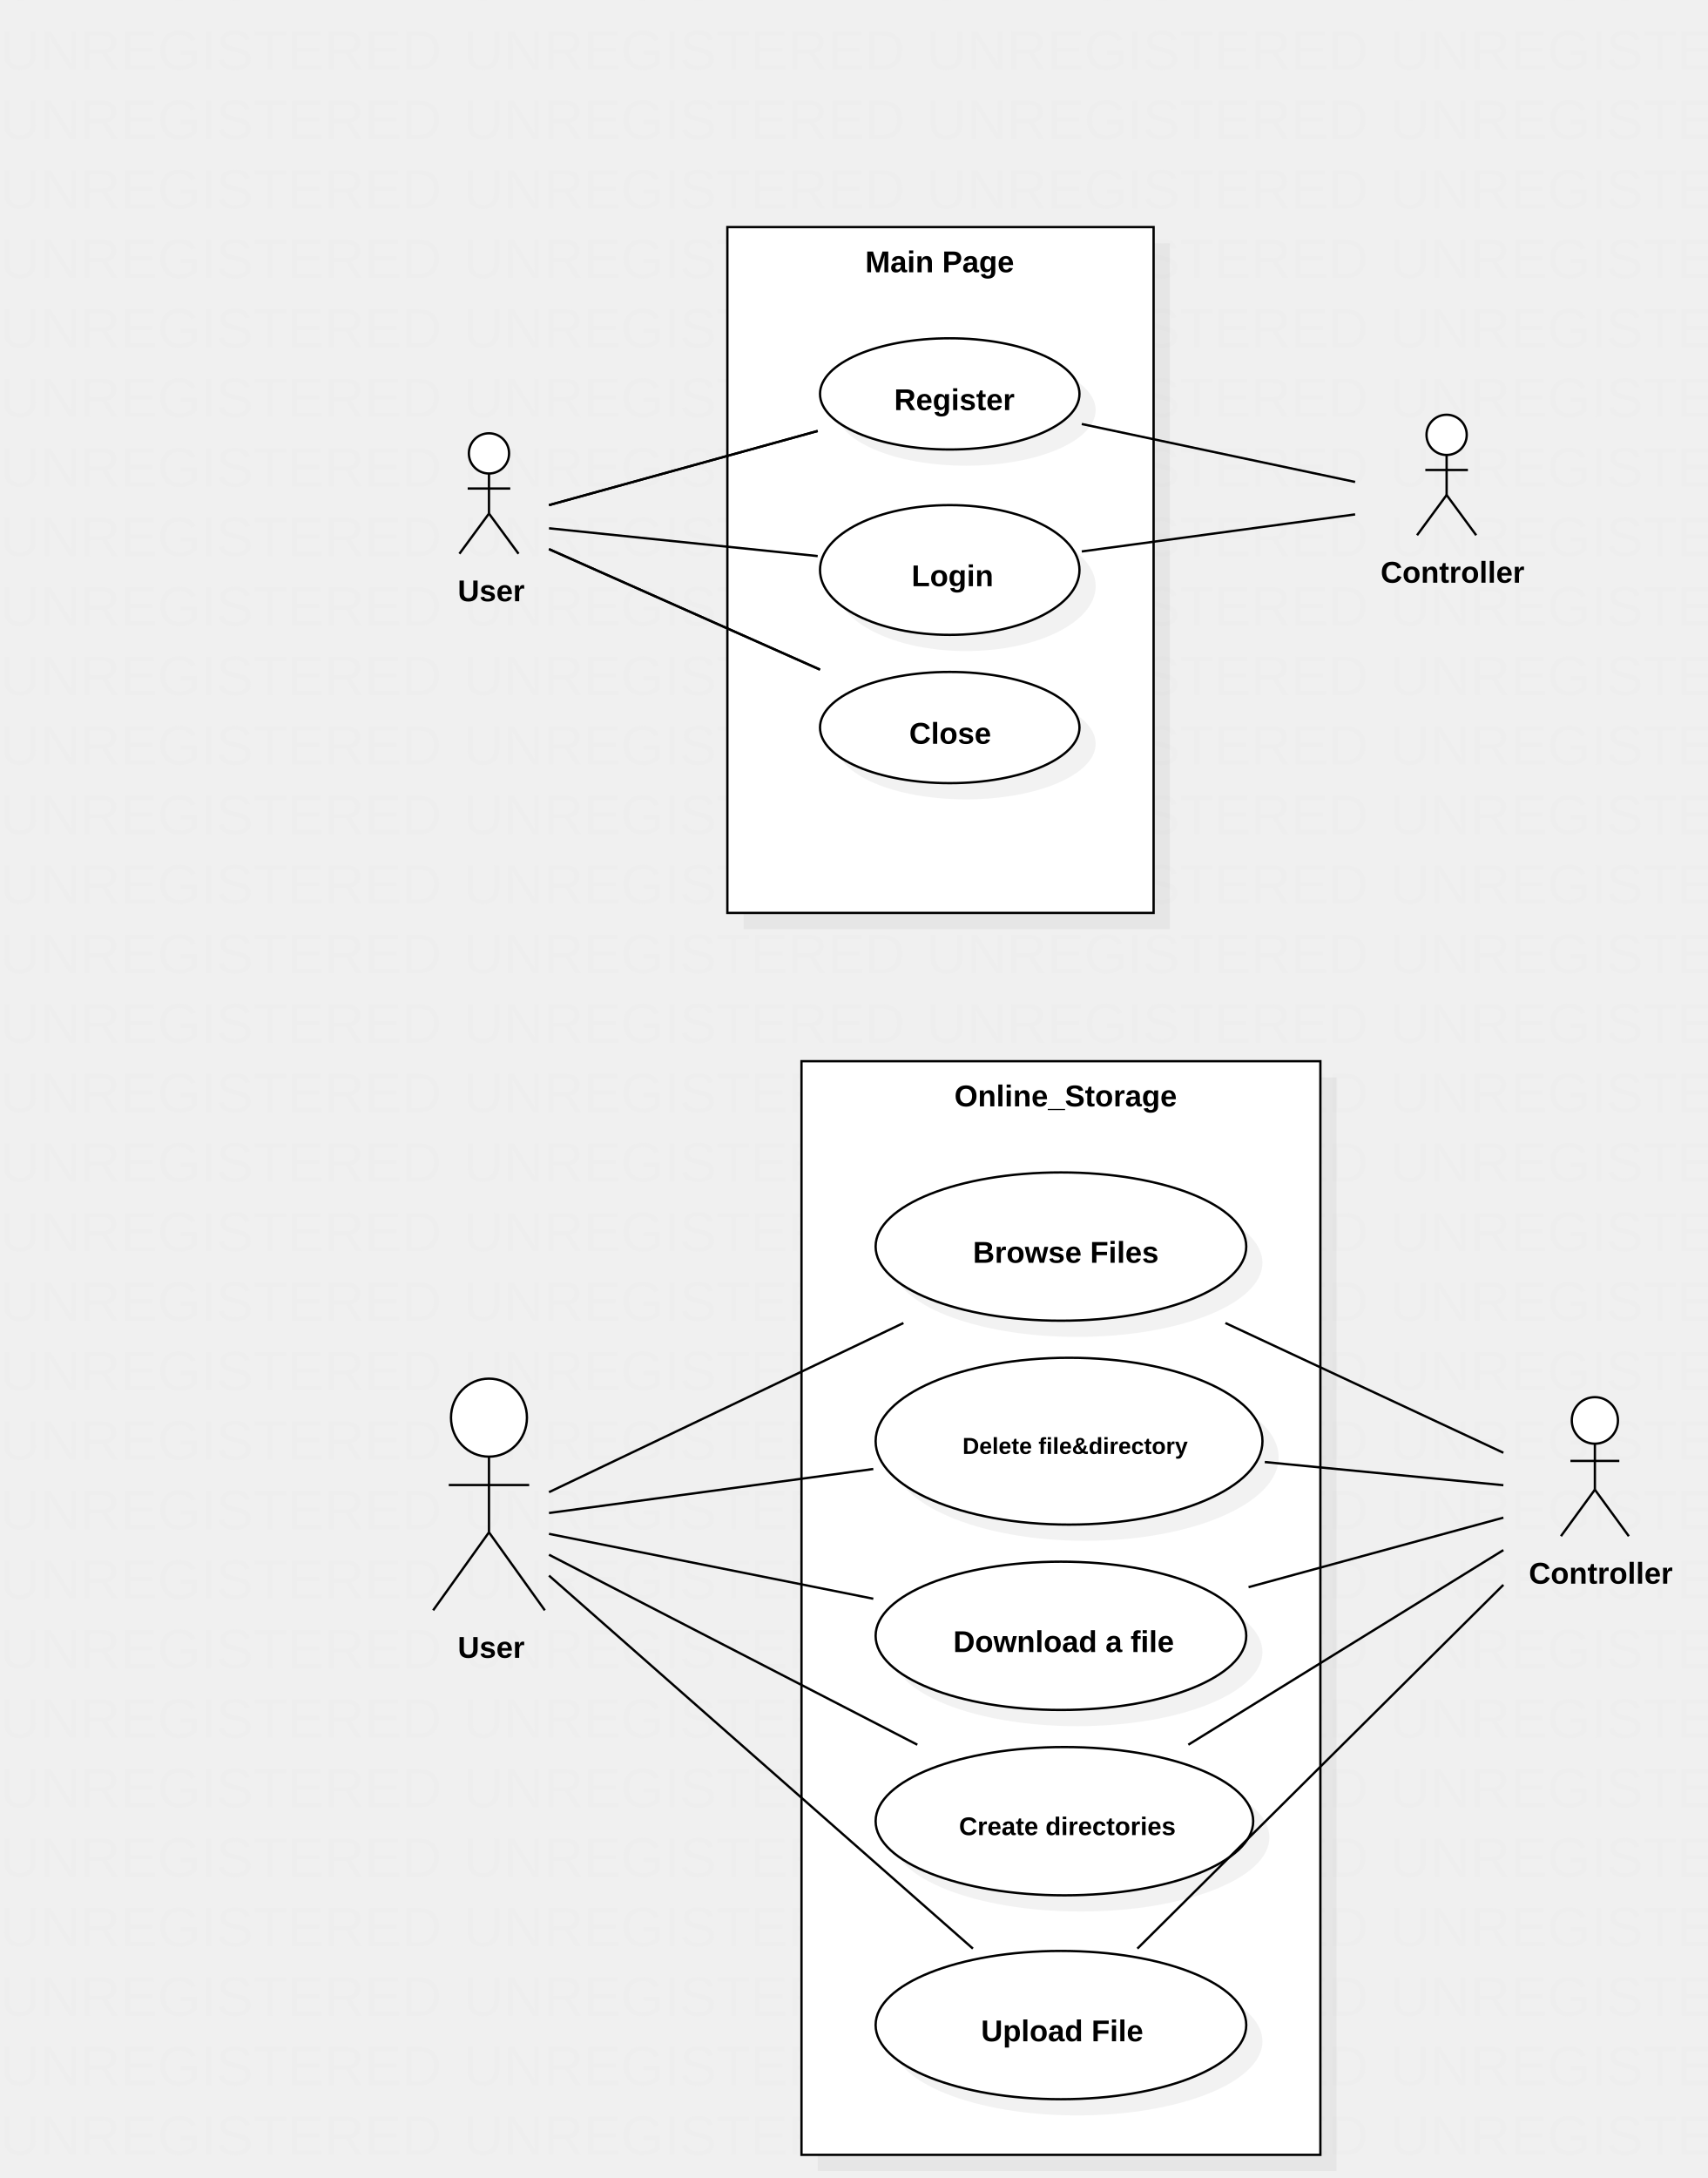
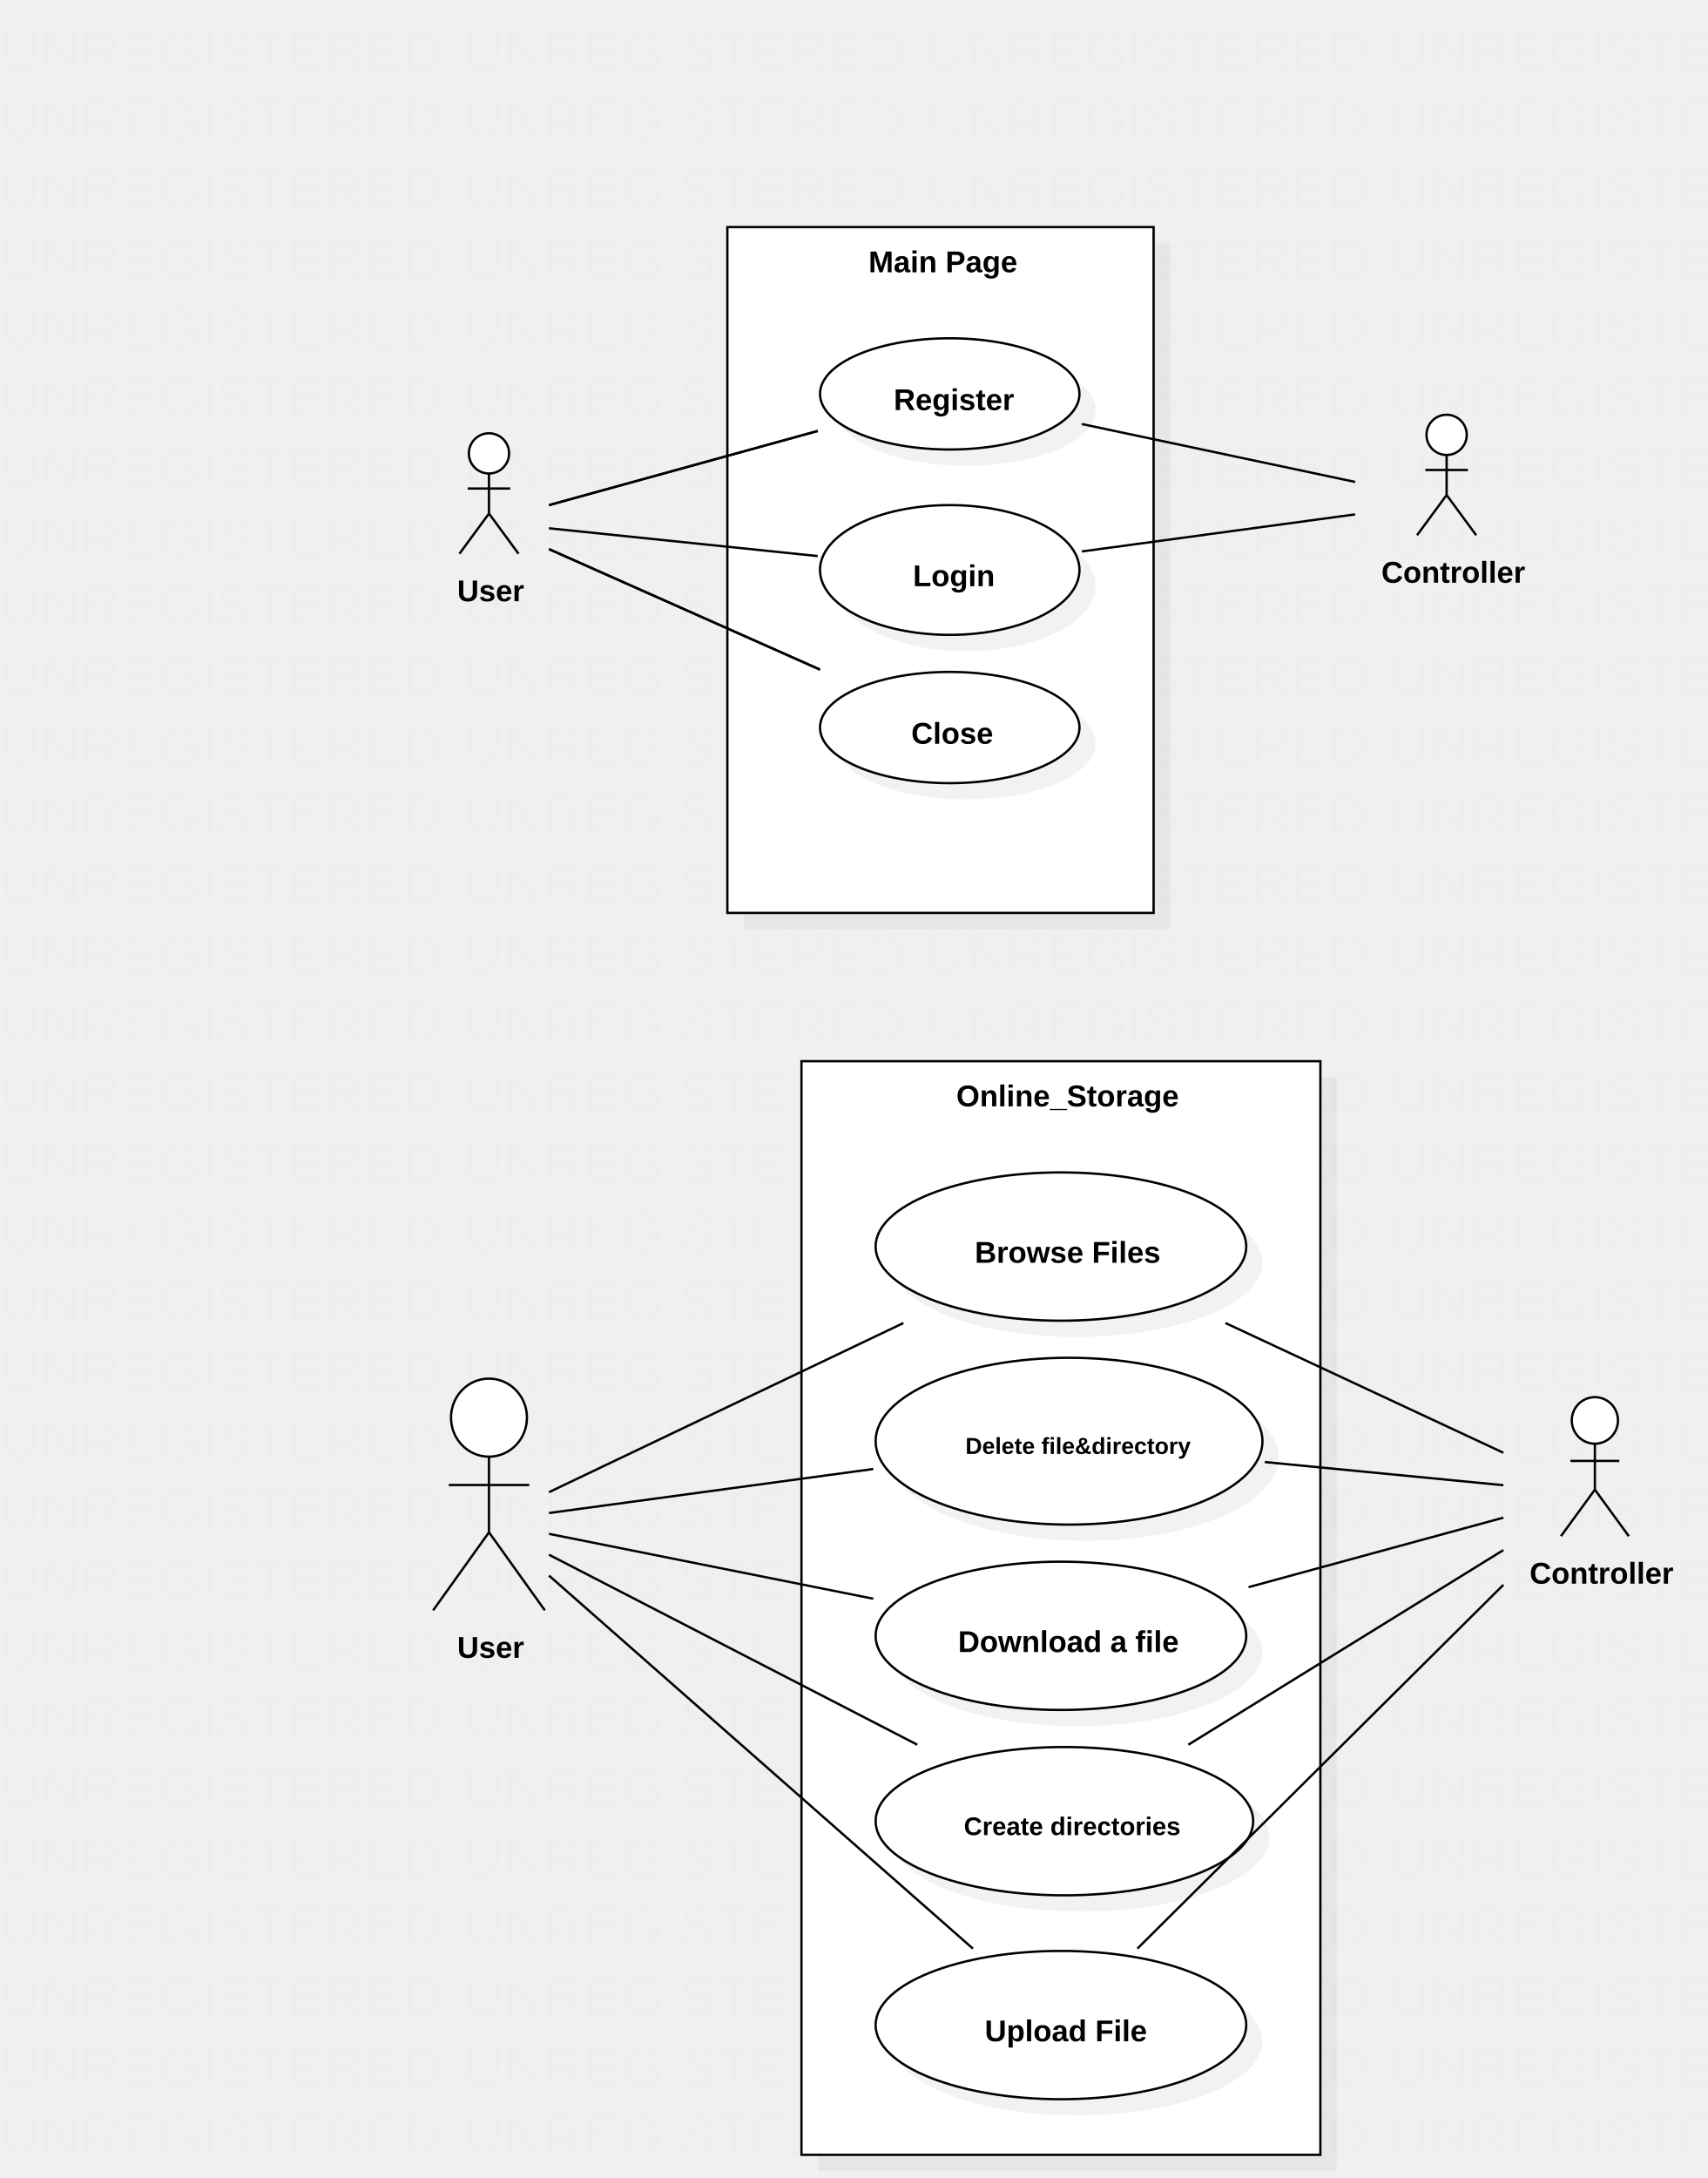
<svg xmlns="http://www.w3.org/2000/svg" version="1.1" width="737" height="940">
  <defs />
  <g>
    <text fill="#eeeeee" stroke="none" font-family="Arial" font-size="24px" font-style="normal" font-weight="normal" text-decoration="none" x="0" y="0">UNREGISTERED</text>
    <text fill="#eeeeee" stroke="none" font-family="Arial" font-size="24px" font-style="normal" font-weight="normal" text-decoration="none" x="0" y="30">UNREGISTERED</text>
    <text fill="#eeeeee" stroke="none" font-family="Arial" font-size="24px" font-style="normal" font-weight="normal" text-decoration="none" x="0" y="60">UNREGISTERED</text>
    <text fill="#eeeeee" stroke="none" font-family="Arial" font-size="24px" font-style="normal" font-weight="normal" text-decoration="none" x="0" y="90">UNREGISTERED</text>
    <text fill="#eeeeee" stroke="none" font-family="Arial" font-size="24px" font-style="normal" font-weight="normal" text-decoration="none" x="0" y="120">UNREGISTERED</text>
    <text fill="#eeeeee" stroke="none" font-family="Arial" font-size="24px" font-style="normal" font-weight="normal" text-decoration="none" x="0" y="150">UNREGISTERED</text>
    <text fill="#eeeeee" stroke="none" font-family="Arial" font-size="24px" font-style="normal" font-weight="normal" text-decoration="none" x="0" y="180">UNREGISTERED</text>
    <text fill="#eeeeee" stroke="none" font-family="Arial" font-size="24px" font-style="normal" font-weight="normal" text-decoration="none" x="0" y="210">UNREGISTERED</text>
    <text fill="#eeeeee" stroke="none" font-family="Arial" font-size="24px" font-style="normal" font-weight="normal" text-decoration="none" x="0" y="240">UNREGISTERED</text>
    <text fill="#eeeeee" stroke="none" font-family="Arial" font-size="24px" font-style="normal" font-weight="normal" text-decoration="none" x="0" y="270">UNREGISTERED</text>
    <text fill="#eeeeee" stroke="none" font-family="Arial" font-size="24px" font-style="normal" font-weight="normal" text-decoration="none" x="0" y="300">UNREGISTERED</text>
    <text fill="#eeeeee" stroke="none" font-family="Arial" font-size="24px" font-style="normal" font-weight="normal" text-decoration="none" x="0" y="330">UNREGISTERED</text>
    <text fill="#eeeeee" stroke="none" font-family="Arial" font-size="24px" font-style="normal" font-weight="normal" text-decoration="none" x="0" y="360">UNREGISTERED</text>
    <text fill="#eeeeee" stroke="none" font-family="Arial" font-size="24px" font-style="normal" font-weight="normal" text-decoration="none" x="0" y="390">UNREGISTERED</text>
    <text fill="#eeeeee" stroke="none" font-family="Arial" font-size="24px" font-style="normal" font-weight="normal" text-decoration="none" x="0" y="420">UNREGISTERED</text>
    <text fill="#eeeeee" stroke="none" font-family="Arial" font-size="24px" font-style="normal" font-weight="normal" text-decoration="none" x="0" y="450">UNREGISTERED</text>
    <text fill="#eeeeee" stroke="none" font-family="Arial" font-size="24px" font-style="normal" font-weight="normal" text-decoration="none" x="0" y="480">UNREGISTERED</text>
    <text fill="#eeeeee" stroke="none" font-family="Arial" font-size="24px" font-style="normal" font-weight="normal" text-decoration="none" x="0" y="510">UNREGISTERED</text>
    <text fill="#eeeeee" stroke="none" font-family="Arial" font-size="24px" font-style="normal" font-weight="normal" text-decoration="none" x="0" y="540">UNREGISTERED</text>
    <text fill="#eeeeee" stroke="none" font-family="Arial" font-size="24px" font-style="normal" font-weight="normal" text-decoration="none" x="0" y="570">UNREGISTERED</text>
    <text fill="#eeeeee" stroke="none" font-family="Arial" font-size="24px" font-style="normal" font-weight="normal" text-decoration="none" x="0" y="600">UNREGISTERED</text>
    <text fill="#eeeeee" stroke="none" font-family="Arial" font-size="24px" font-style="normal" font-weight="normal" text-decoration="none" x="0" y="630">UNREGISTERED</text>
    <text fill="#eeeeee" stroke="none" font-family="Arial" font-size="24px" font-style="normal" font-weight="normal" text-decoration="none" x="0" y="660">UNREGISTERED</text>
    <text fill="#eeeeee" stroke="none" font-family="Arial" font-size="24px" font-style="normal" font-weight="normal" text-decoration="none" x="0" y="690">UNREGISTERED</text>
    <text fill="#eeeeee" stroke="none" font-family="Arial" font-size="24px" font-style="normal" font-weight="normal" text-decoration="none" x="0" y="720">UNREGISTERED</text>
    <text fill="#eeeeee" stroke="none" font-family="Arial" font-size="24px" font-style="normal" font-weight="normal" text-decoration="none" x="0" y="750">UNREGISTERED</text>
    <text fill="#eeeeee" stroke="none" font-family="Arial" font-size="24px" font-style="normal" font-weight="normal" text-decoration="none" x="0" y="780">UNREGISTERED</text>
    <text fill="#eeeeee" stroke="none" font-family="Arial" font-size="24px" font-style="normal" font-weight="normal" text-decoration="none" x="0" y="810">UNREGISTERED</text>
    <text fill="#eeeeee" stroke="none" font-family="Arial" font-size="24px" font-style="normal" font-weight="normal" text-decoration="none" x="0" y="840">UNREGISTERED</text>
    <text fill="#eeeeee" stroke="none" font-family="Arial" font-size="24px" font-style="normal" font-weight="normal" text-decoration="none" x="0" y="870">UNREGISTERED</text>
    <text fill="#eeeeee" stroke="none" font-family="Arial" font-size="24px" font-style="normal" font-weight="normal" text-decoration="none" x="0" y="900">UNREGISTERED</text>
    <text fill="#eeeeee" stroke="none" font-family="Arial" font-size="24px" font-style="normal" font-weight="normal" text-decoration="none" x="0" y="930">UNREGISTERED</text>
    <text fill="#eeeeee" stroke="none" font-family="Arial" font-size="24px" font-style="normal" font-weight="normal" text-decoration="none" x="200" y="0">UNREGISTERED</text>
    <text fill="#eeeeee" stroke="none" font-family="Arial" font-size="24px" font-style="normal" font-weight="normal" text-decoration="none" x="200" y="30">UNREGISTERED</text>
    <text fill="#eeeeee" stroke="none" font-family="Arial" font-size="24px" font-style="normal" font-weight="normal" text-decoration="none" x="200" y="60">UNREGISTERED</text>
    <text fill="#eeeeee" stroke="none" font-family="Arial" font-size="24px" font-style="normal" font-weight="normal" text-decoration="none" x="200" y="90">UNREGISTERED</text>
    <text fill="#eeeeee" stroke="none" font-family="Arial" font-size="24px" font-style="normal" font-weight="normal" text-decoration="none" x="200" y="120">UNREGISTERED</text>
    <text fill="#eeeeee" stroke="none" font-family="Arial" font-size="24px" font-style="normal" font-weight="normal" text-decoration="none" x="200" y="150">UNREGISTERED</text>
    <text fill="#eeeeee" stroke="none" font-family="Arial" font-size="24px" font-style="normal" font-weight="normal" text-decoration="none" x="200" y="180">UNREGISTERED</text>
    <text fill="#eeeeee" stroke="none" font-family="Arial" font-size="24px" font-style="normal" font-weight="normal" text-decoration="none" x="200" y="210">UNREGISTERED</text>
    <text fill="#eeeeee" stroke="none" font-family="Arial" font-size="24px" font-style="normal" font-weight="normal" text-decoration="none" x="200" y="240">UNREGISTERED</text>
    <text fill="#eeeeee" stroke="none" font-family="Arial" font-size="24px" font-style="normal" font-weight="normal" text-decoration="none" x="200" y="270">UNREGISTERED</text>
    <text fill="#eeeeee" stroke="none" font-family="Arial" font-size="24px" font-style="normal" font-weight="normal" text-decoration="none" x="200" y="300">UNREGISTERED</text>
    <text fill="#eeeeee" stroke="none" font-family="Arial" font-size="24px" font-style="normal" font-weight="normal" text-decoration="none" x="200" y="330">UNREGISTERED</text>
    <text fill="#eeeeee" stroke="none" font-family="Arial" font-size="24px" font-style="normal" font-weight="normal" text-decoration="none" x="200" y="360">UNREGISTERED</text>
    <text fill="#eeeeee" stroke="none" font-family="Arial" font-size="24px" font-style="normal" font-weight="normal" text-decoration="none" x="200" y="390">UNREGISTERED</text>
    <text fill="#eeeeee" stroke="none" font-family="Arial" font-size="24px" font-style="normal" font-weight="normal" text-decoration="none" x="200" y="420">UNREGISTERED</text>
    <text fill="#eeeeee" stroke="none" font-family="Arial" font-size="24px" font-style="normal" font-weight="normal" text-decoration="none" x="200" y="450">UNREGISTERED</text>
    <text fill="#eeeeee" stroke="none" font-family="Arial" font-size="24px" font-style="normal" font-weight="normal" text-decoration="none" x="200" y="480">UNREGISTERED</text>
    <text fill="#eeeeee" stroke="none" font-family="Arial" font-size="24px" font-style="normal" font-weight="normal" text-decoration="none" x="200" y="510">UNREGISTERED</text>
    <text fill="#eeeeee" stroke="none" font-family="Arial" font-size="24px" font-style="normal" font-weight="normal" text-decoration="none" x="200" y="540">UNREGISTERED</text>
    <text fill="#eeeeee" stroke="none" font-family="Arial" font-size="24px" font-style="normal" font-weight="normal" text-decoration="none" x="200" y="570">UNREGISTERED</text>
    <text fill="#eeeeee" stroke="none" font-family="Arial" font-size="24px" font-style="normal" font-weight="normal" text-decoration="none" x="200" y="600">UNREGISTERED</text>
    <text fill="#eeeeee" stroke="none" font-family="Arial" font-size="24px" font-style="normal" font-weight="normal" text-decoration="none" x="200" y="630">UNREGISTERED</text>
    <text fill="#eeeeee" stroke="none" font-family="Arial" font-size="24px" font-style="normal" font-weight="normal" text-decoration="none" x="200" y="660">UNREGISTERED</text>
    <text fill="#eeeeee" stroke="none" font-family="Arial" font-size="24px" font-style="normal" font-weight="normal" text-decoration="none" x="200" y="690">UNREGISTERED</text>
    <text fill="#eeeeee" stroke="none" font-family="Arial" font-size="24px" font-style="normal" font-weight="normal" text-decoration="none" x="200" y="720">UNREGISTERED</text>
    <text fill="#eeeeee" stroke="none" font-family="Arial" font-size="24px" font-style="normal" font-weight="normal" text-decoration="none" x="200" y="750">UNREGISTERED</text>
    <text fill="#eeeeee" stroke="none" font-family="Arial" font-size="24px" font-style="normal" font-weight="normal" text-decoration="none" x="200" y="780">UNREGISTERED</text>
    <text fill="#eeeeee" stroke="none" font-family="Arial" font-size="24px" font-style="normal" font-weight="normal" text-decoration="none" x="200" y="810">UNREGISTERED</text>
    <text fill="#eeeeee" stroke="none" font-family="Arial" font-size="24px" font-style="normal" font-weight="normal" text-decoration="none" x="200" y="840">UNREGISTERED</text>
    <text fill="#eeeeee" stroke="none" font-family="Arial" font-size="24px" font-style="normal" font-weight="normal" text-decoration="none" x="200" y="870">UNREGISTERED</text>
    <text fill="#eeeeee" stroke="none" font-family="Arial" font-size="24px" font-style="normal" font-weight="normal" text-decoration="none" x="200" y="900">UNREGISTERED</text>
    <text fill="#eeeeee" stroke="none" font-family="Arial" font-size="24px" font-style="normal" font-weight="normal" text-decoration="none" x="200" y="930">UNREGISTERED</text>
    <text fill="#eeeeee" stroke="none" font-family="Arial" font-size="24px" font-style="normal" font-weight="normal" text-decoration="none" x="400" y="0">UNREGISTERED</text>
    <text fill="#eeeeee" stroke="none" font-family="Arial" font-size="24px" font-style="normal" font-weight="normal" text-decoration="none" x="400" y="30">UNREGISTERED</text>
    <text fill="#eeeeee" stroke="none" font-family="Arial" font-size="24px" font-style="normal" font-weight="normal" text-decoration="none" x="400" y="60">UNREGISTERED</text>
    <text fill="#eeeeee" stroke="none" font-family="Arial" font-size="24px" font-style="normal" font-weight="normal" text-decoration="none" x="400" y="90">UNREGISTERED</text>
    <text fill="#eeeeee" stroke="none" font-family="Arial" font-size="24px" font-style="normal" font-weight="normal" text-decoration="none" x="400" y="120">UNREGISTERED</text>
    <text fill="#eeeeee" stroke="none" font-family="Arial" font-size="24px" font-style="normal" font-weight="normal" text-decoration="none" x="400" y="150">UNREGISTERED</text>
    <text fill="#eeeeee" stroke="none" font-family="Arial" font-size="24px" font-style="normal" font-weight="normal" text-decoration="none" x="400" y="180">UNREGISTERED</text>
    <text fill="#eeeeee" stroke="none" font-family="Arial" font-size="24px" font-style="normal" font-weight="normal" text-decoration="none" x="400" y="210">UNREGISTERED</text>
    <text fill="#eeeeee" stroke="none" font-family="Arial" font-size="24px" font-style="normal" font-weight="normal" text-decoration="none" x="400" y="240">UNREGISTERED</text>
    <text fill="#eeeeee" stroke="none" font-family="Arial" font-size="24px" font-style="normal" font-weight="normal" text-decoration="none" x="400" y="270">UNREGISTERED</text>
    <text fill="#eeeeee" stroke="none" font-family="Arial" font-size="24px" font-style="normal" font-weight="normal" text-decoration="none" x="400" y="300">UNREGISTERED</text>
    <text fill="#eeeeee" stroke="none" font-family="Arial" font-size="24px" font-style="normal" font-weight="normal" text-decoration="none" x="400" y="330">UNREGISTERED</text>
    <text fill="#eeeeee" stroke="none" font-family="Arial" font-size="24px" font-style="normal" font-weight="normal" text-decoration="none" x="400" y="360">UNREGISTERED</text>
    <text fill="#eeeeee" stroke="none" font-family="Arial" font-size="24px" font-style="normal" font-weight="normal" text-decoration="none" x="400" y="390">UNREGISTERED</text>
    <text fill="#eeeeee" stroke="none" font-family="Arial" font-size="24px" font-style="normal" font-weight="normal" text-decoration="none" x="400" y="420">UNREGISTERED</text>
    <text fill="#eeeeee" stroke="none" font-family="Arial" font-size="24px" font-style="normal" font-weight="normal" text-decoration="none" x="400" y="450">UNREGISTERED</text>
    <text fill="#eeeeee" stroke="none" font-family="Arial" font-size="24px" font-style="normal" font-weight="normal" text-decoration="none" x="400" y="480">UNREGISTERED</text>
    <text fill="#eeeeee" stroke="none" font-family="Arial" font-size="24px" font-style="normal" font-weight="normal" text-decoration="none" x="400" y="510">UNREGISTERED</text>
    <text fill="#eeeeee" stroke="none" font-family="Arial" font-size="24px" font-style="normal" font-weight="normal" text-decoration="none" x="400" y="540">UNREGISTERED</text>
    <text fill="#eeeeee" stroke="none" font-family="Arial" font-size="24px" font-style="normal" font-weight="normal" text-decoration="none" x="400" y="570">UNREGISTERED</text>
    <text fill="#eeeeee" stroke="none" font-family="Arial" font-size="24px" font-style="normal" font-weight="normal" text-decoration="none" x="400" y="600">UNREGISTERED</text>
    <text fill="#eeeeee" stroke="none" font-family="Arial" font-size="24px" font-style="normal" font-weight="normal" text-decoration="none" x="400" y="630">UNREGISTERED</text>
    <text fill="#eeeeee" stroke="none" font-family="Arial" font-size="24px" font-style="normal" font-weight="normal" text-decoration="none" x="400" y="660">UNREGISTERED</text>
    <text fill="#eeeeee" stroke="none" font-family="Arial" font-size="24px" font-style="normal" font-weight="normal" text-decoration="none" x="400" y="690">UNREGISTERED</text>
    <text fill="#eeeeee" stroke="none" font-family="Arial" font-size="24px" font-style="normal" font-weight="normal" text-decoration="none" x="400" y="720">UNREGISTERED</text>
    <text fill="#eeeeee" stroke="none" font-family="Arial" font-size="24px" font-style="normal" font-weight="normal" text-decoration="none" x="400" y="750">UNREGISTERED</text>
    <text fill="#eeeeee" stroke="none" font-family="Arial" font-size="24px" font-style="normal" font-weight="normal" text-decoration="none" x="400" y="780">UNREGISTERED</text>
    <text fill="#eeeeee" stroke="none" font-family="Arial" font-size="24px" font-style="normal" font-weight="normal" text-decoration="none" x="400" y="810">UNREGISTERED</text>
    <text fill="#eeeeee" stroke="none" font-family="Arial" font-size="24px" font-style="normal" font-weight="normal" text-decoration="none" x="400" y="840">UNREGISTERED</text>
    <text fill="#eeeeee" stroke="none" font-family="Arial" font-size="24px" font-style="normal" font-weight="normal" text-decoration="none" x="400" y="870">UNREGISTERED</text>
    <text fill="#eeeeee" stroke="none" font-family="Arial" font-size="24px" font-style="normal" font-weight="normal" text-decoration="none" x="400" y="900">UNREGISTERED</text>
    <text fill="#eeeeee" stroke="none" font-family="Arial" font-size="24px" font-style="normal" font-weight="normal" text-decoration="none" x="400" y="930">UNREGISTERED</text>
    <text fill="#eeeeee" stroke="none" font-family="Arial" font-size="24px" font-style="normal" font-weight="normal" text-decoration="none" x="600" y="0">UNREGISTERED</text>
    <text fill="#eeeeee" stroke="none" font-family="Arial" font-size="24px" font-style="normal" font-weight="normal" text-decoration="none" x="600" y="30">UNREGISTERED</text>
    <text fill="#eeeeee" stroke="none" font-family="Arial" font-size="24px" font-style="normal" font-weight="normal" text-decoration="none" x="600" y="60">UNREGISTERED</text>
    <text fill="#eeeeee" stroke="none" font-family="Arial" font-size="24px" font-style="normal" font-weight="normal" text-decoration="none" x="600" y="90">UNREGISTERED</text>
    <text fill="#eeeeee" stroke="none" font-family="Arial" font-size="24px" font-style="normal" font-weight="normal" text-decoration="none" x="600" y="120">UNREGISTERED</text>
    <text fill="#eeeeee" stroke="none" font-family="Arial" font-size="24px" font-style="normal" font-weight="normal" text-decoration="none" x="600" y="150">UNREGISTERED</text>
    <text fill="#eeeeee" stroke="none" font-family="Arial" font-size="24px" font-style="normal" font-weight="normal" text-decoration="none" x="600" y="180">UNREGISTERED</text>
    <text fill="#eeeeee" stroke="none" font-family="Arial" font-size="24px" font-style="normal" font-weight="normal" text-decoration="none" x="600" y="210">UNREGISTERED</text>
    <text fill="#eeeeee" stroke="none" font-family="Arial" font-size="24px" font-style="normal" font-weight="normal" text-decoration="none" x="600" y="240">UNREGISTERED</text>
    <text fill="#eeeeee" stroke="none" font-family="Arial" font-size="24px" font-style="normal" font-weight="normal" text-decoration="none" x="600" y="270">UNREGISTERED</text>
    <text fill="#eeeeee" stroke="none" font-family="Arial" font-size="24px" font-style="normal" font-weight="normal" text-decoration="none" x="600" y="300">UNREGISTERED</text>
    <text fill="#eeeeee" stroke="none" font-family="Arial" font-size="24px" font-style="normal" font-weight="normal" text-decoration="none" x="600" y="330">UNREGISTERED</text>
    <text fill="#eeeeee" stroke="none" font-family="Arial" font-size="24px" font-style="normal" font-weight="normal" text-decoration="none" x="600" y="360">UNREGISTERED</text>
    <text fill="#eeeeee" stroke="none" font-family="Arial" font-size="24px" font-style="normal" font-weight="normal" text-decoration="none" x="600" y="390">UNREGISTERED</text>
    <text fill="#eeeeee" stroke="none" font-family="Arial" font-size="24px" font-style="normal" font-weight="normal" text-decoration="none" x="600" y="420">UNREGISTERED</text>
    <text fill="#eeeeee" stroke="none" font-family="Arial" font-size="24px" font-style="normal" font-weight="normal" text-decoration="none" x="600" y="450">UNREGISTERED</text>
    <text fill="#eeeeee" stroke="none" font-family="Arial" font-size="24px" font-style="normal" font-weight="normal" text-decoration="none" x="600" y="480">UNREGISTERED</text>
    <text fill="#eeeeee" stroke="none" font-family="Arial" font-size="24px" font-style="normal" font-weight="normal" text-decoration="none" x="600" y="510">UNREGISTERED</text>
    <text fill="#eeeeee" stroke="none" font-family="Arial" font-size="24px" font-style="normal" font-weight="normal" text-decoration="none" x="600" y="540">UNREGISTERED</text>
    <text fill="#eeeeee" stroke="none" font-family="Arial" font-size="24px" font-style="normal" font-weight="normal" text-decoration="none" x="600" y="570">UNREGISTERED</text>
    <text fill="#eeeeee" stroke="none" font-family="Arial" font-size="24px" font-style="normal" font-weight="normal" text-decoration="none" x="600" y="600">UNREGISTERED</text>
    <text fill="#eeeeee" stroke="none" font-family="Arial" font-size="24px" font-style="normal" font-weight="normal" text-decoration="none" x="600" y="630">UNREGISTERED</text>
    <text fill="#eeeeee" stroke="none" font-family="Arial" font-size="24px" font-style="normal" font-weight="normal" text-decoration="none" x="600" y="660">UNREGISTERED</text>
    <text fill="#eeeeee" stroke="none" font-family="Arial" font-size="24px" font-style="normal" font-weight="normal" text-decoration="none" x="600" y="690">UNREGISTERED</text>
    <text fill="#eeeeee" stroke="none" font-family="Arial" font-size="24px" font-style="normal" font-weight="normal" text-decoration="none" x="600" y="720">UNREGISTERED</text>
    <text fill="#eeeeee" stroke="none" font-family="Arial" font-size="24px" font-style="normal" font-weight="normal" text-decoration="none" x="600" y="750">UNREGISTERED</text>
    <text fill="#eeeeee" stroke="none" font-family="Arial" font-size="24px" font-style="normal" font-weight="normal" text-decoration="none" x="600" y="780">UNREGISTERED</text>
    <text fill="#eeeeee" stroke="none" font-family="Arial" font-size="24px" font-style="normal" font-weight="normal" text-decoration="none" x="600" y="810">UNREGISTERED</text>
    <text fill="#eeeeee" stroke="none" font-family="Arial" font-size="24px" font-style="normal" font-weight="normal" text-decoration="none" x="600" y="840">UNREGISTERED</text>
    <text fill="#eeeeee" stroke="none" font-family="Arial" font-size="24px" font-style="normal" font-weight="normal" text-decoration="none" x="600" y="870">UNREGISTERED</text>
    <text fill="#eeeeee" stroke="none" font-family="Arial" font-size="24px" font-style="normal" font-weight="normal" text-decoration="none" x="600" y="900">UNREGISTERED</text>
    <text fill="#eeeeee" stroke="none" font-family="Arial" font-size="24px" font-style="normal" font-weight="normal" text-decoration="none" x="600" y="930">UNREGISTERED</text>
    <g transform="translate(10,10) scale(1,1)">
      <rect fill="#C0C0C0" stroke="none" x="311" y="95" width="184" height="296" opacity="0.2" />
    </g>
    <g transform="translate(10,10) scale(1,1)">
      <rect fill="#ffffff" stroke="none" x="304" y="88" width="184" height="296" />
    </g>
    <g transform="translate(10,10) scale(1,1)">
      <path fill="none" stroke="#000000" d="M 304 88 L 488 88 L 488 384 L 304 384 L 304 88 Z Z" stroke-miterlimit="10" />
    </g>
    <g transform="translate(10,10) scale(1,1)">
      <g>
        <path fill="none" stroke="none" />
-         <text fill="#000000" stroke="none" font-family="Arial" font-size="13px" font-style="normal" font-weight="bold" text-decoration="none" x="363.5" y="107.5">Main Page</text>
+         <text fill="#000000" stroke="none" font-family="Arial" font-size="13px" font-style="normal" font-weight="bold" text-decoration="none" x="364.925" y="107.5">Main Page</text>
      </g>
    </g>
    <g transform="translate(10,10) scale(1,1)">
      <rect fill="#C0C0C0" stroke="none" x="343" y="455" width="224" height="472" opacity="0.2" />
    </g>
    <g transform="translate(10,10) scale(1,1)">
      <rect fill="#ffffff" stroke="none" x="336" y="448" width="224" height="472" />
    </g>
    <g transform="translate(10,10) scale(1,1)">
      <path fill="none" stroke="#000000" d="M 336 448 L 560 448 L 560 920 L 336 920 L 336 448 Z Z" stroke-miterlimit="10" />
    </g>
    <g transform="translate(10,10) scale(1,1)">
      <g>
        <path fill="none" stroke="none" />
-         <text fill="#000000" stroke="none" font-family="Arial" font-size="13px" font-style="normal" font-weight="bold" text-decoration="none" x="402" y="467.5">Online_Storage</text>
+         <text fill="#000000" stroke="none" font-family="Arial" font-size="13px" font-style="normal" font-weight="bold" text-decoration="none" x="402.83" y="467.5">Online_Storage</text>
      </g>
    </g>
    <g transform="translate(10,10) scale(1,1)">
      <path fill="#ffffff" stroke="none" d="M 192.409 185.68 C 192.409 180.886 196.295 177 201.089 177 C 205.882 177 209.768 180.886 209.768 185.68 C 209.768 190.474 205.882 194.36 201.089 194.36 C 196.295 194.36 192.409 190.474 192.409 185.68 Z" />
    </g>
    <g transform="translate(10,10) scale(1,1)">
      <path fill="none" stroke="#000000" d="M 192.409 185.68 C 192.409 180.886 196.295 177 201.089 177 C 205.882 177 209.768 180.886 209.768 185.68 C 209.768 190.474 205.882 194.36 201.089 194.36 C 196.295 194.36 192.409 190.474 192.409 185.68 Z" stroke-miterlimit="10" />
    </g>
    <g transform="translate(10,10) scale(1,1)">
      <path fill="none" stroke="#000000" d="M 201.089 194.36 L 201.089 211.64" stroke-miterlimit="10" />
    </g>
    <g transform="translate(10,10) scale(1,1)">
      <path fill="none" stroke="#000000" d="M 191.899 200.84 L 210.278 200.84" stroke-miterlimit="10" />
    </g>
    <g transform="translate(10,10) scale(1,1)">
      <path fill="none" stroke="#000000" d="M 201.089 211.64 L 188.325 229" stroke-miterlimit="10" />
    </g>
    <g transform="translate(10,10) scale(1,1)">
      <path fill="none" stroke="#000000" d="M 201.089 211.64 L 213.852 229" stroke-miterlimit="10" />
    </g>
    <g transform="translate(10,10) scale(1,1)">
      <g>
        <path fill="none" stroke="none" />
-         <text fill="#000000" stroke="none" font-family="Arial" font-size="13px" font-style="normal" font-weight="bold" text-decoration="none" x="187.589" y="249.5">User</text>
+         <text fill="#000000" stroke="none" font-family="Arial" font-size="13px" font-style="normal" font-weight="bold" text-decoration="none" x="187.365" y="249.5">User</text>
      </g>
    </g>
    <g transform="translate(10,10) scale(1,1)">
      <path fill="#C0C0C0" stroke="none" d="M 351 243 C 351 227.536 376.072 215 407 215 C 437.928 215 463 227.536 463 243 C 463 258.464 437.928 271 407 271 C 376.072 271 351 258.464 351 243 Z" opacity="0.2" />
    </g>
    <g transform="translate(10,10) scale(1,1)">
      <path fill="#ffffff" stroke="none" d="M 344 236 C 344 220.536 369.072 208 400 208 C 430.928 208 456 220.536 456 236 C 456 251.464 430.928 264 400 264 C 369.072 264 344 251.464 344 236 Z" />
    </g>
    <g transform="translate(10,10) scale(1,1)">
      <path fill="none" stroke="#000000" d="M 344 236 C 344 220.536 369.072 208 400 208 C 430.928 208 456 220.536 456 236 C 456 251.464 430.928 264 400 264 C 369.072 264 344 251.464 344 236 Z" stroke-miterlimit="10" />
    </g>
    <g transform="translate(10,10) scale(1,1)">
      <g>
        <path fill="none" stroke="none" />
-         <text fill="#000000" stroke="none" font-family="Arial" font-size="13px" font-style="normal" font-weight="bold" text-decoration="none" x="383.5" y="243">Login</text>
+         <text fill="#000000" stroke="none" font-family="Arial" font-size="13px" font-style="normal" font-weight="bold" text-decoration="none" x="384.096" y="243">Login</text>
      </g>
    </g>
    <g transform="translate(10,10) scale(1,1)">
      <path fill="#C0C0C0" stroke="none" d="M 351 311 C 351 297.745 376.072 287 407 287 C 437.928 287 463 297.745 463 311 C 463 324.255 437.928 335 407 335 C 376.072 335 351 324.255 351 311 Z" opacity="0.2" />
    </g>
    <g transform="translate(10,10) scale(1,1)">
      <path fill="#ffffff" stroke="none" d="M 344 304 C 344 290.745 369.072 280 400 280 C 430.928 280 456 290.745 456 304 C 456 317.255 430.928 328 400 328 C 369.072 328 344 317.255 344 304 Z" />
    </g>
    <g transform="translate(10,10) scale(1,1)">
      <path fill="none" stroke="#000000" d="M 344 304 C 344 290.745 369.072 280 400 280 C 430.928 280 456 290.745 456 304 C 456 317.255 430.928 328 400 328 C 369.072 328 344 317.255 344 304 Z" stroke-miterlimit="10" />
    </g>
    <g transform="translate(10,10) scale(1,1)">
      <g>
        <path fill="none" stroke="none" />
-         <text fill="#000000" stroke="none" font-family="Arial" font-size="13px" font-style="normal" font-weight="bold" text-decoration="none" x="382.5" y="311">Close</text>
+         <text fill="#000000" stroke="none" font-family="Arial" font-size="13px" font-style="normal" font-weight="bold" text-decoration="none" x="383.382" y="311">Close</text>
      </g>
    </g>
    <g transform="translate(10,10) scale(1,1)">
      <path fill="#C0C0C0" stroke="none" d="M 351 167 C 351 153.745 376.072 143 407 143 C 437.928 143 463 153.745 463 167 C 463 180.255 437.928 191 407 191 C 376.072 191 351 180.255 351 167 Z" opacity="0.2" />
    </g>
    <g transform="translate(10,10) scale(1,1)">
      <path fill="#ffffff" stroke="none" d="M 344 160 C 344 146.745 369.072 136 400 136 C 430.928 136 456 146.745 456 160 C 456 173.255 430.928 184 400 184 C 369.072 184 344 173.255 344 160 Z" />
    </g>
    <g transform="translate(10,10) scale(1,1)">
      <path fill="none" stroke="#000000" d="M 344 160 C 344 146.745 369.072 136 400 136 C 430.928 136 456 146.745 456 160 C 456 173.255 430.928 184 400 184 C 369.072 184 344 173.255 344 160 Z" stroke-miterlimit="10" />
    </g>
    <g transform="translate(10,10) scale(1,1)">
      <g>
        <path fill="none" stroke="none" />
-         <text fill="#000000" stroke="none" font-family="Arial" font-size="13px" font-style="normal" font-weight="bold" text-decoration="none" x="376" y="167">Register</text>
+         <text fill="#000000" stroke="none" font-family="Arial" font-size="13px" font-style="normal" font-weight="bold" text-decoration="none" x="375.796" y="167">Register</text>
      </g>
    </g>
    <g transform="translate(10,10) scale(1,1)">
      <path fill="none" stroke="#000000" d="M 343 176 L 227 208" stroke-miterlimit="10" />
    </g>
    <g transform="translate(10,10) scale(1,1)">
      <path fill="none" stroke="#000000" d="M 343 230 L 227 218" stroke-miterlimit="10" />
    </g>
    <g transform="translate(10,10) scale(1,1)">
      <path fill="none" stroke="#000000" d="M 344 279 L 227 227" stroke-miterlimit="10" />
    </g>
    <g transform="translate(10,10) scale(1,1)">
      <path fill="none" stroke="#000000" d="M 343 176 L 227 208" stroke-miterlimit="10" />
    </g>
    <g transform="translate(10,10) scale(1,1)">
      <path fill="none" stroke="#000000" d="M 344 279 L 227 227" stroke-miterlimit="10" />
    </g>
    <g transform="translate(10,10) scale(1,1)">
      <path fill="#ffffff" stroke="none" d="M 605.821 177.68 C 605.821 172.886 609.707 169 614.5 169 C 619.293 169 623.179 172.886 623.179 177.68 C 623.179 182.474 619.293 186.36 614.5 186.36 C 609.707 186.36 605.821 182.474 605.821 177.68 Z" />
    </g>
    <g transform="translate(10,10) scale(1,1)">
      <path fill="none" stroke="#000000" d="M 605.821 177.68 C 605.821 172.886 609.707 169 614.5 169 C 619.293 169 623.179 172.886 623.179 177.68 C 623.179 182.474 619.293 186.36 614.5 186.36 C 609.707 186.36 605.821 182.474 605.821 177.68 Z" stroke-miterlimit="10" />
    </g>
    <g transform="translate(10,10) scale(1,1)">
      <path fill="none" stroke="#000000" d="M 614.5 186.36 L 614.5 203.64" stroke-miterlimit="10" />
    </g>
    <g transform="translate(10,10) scale(1,1)">
      <path fill="none" stroke="#000000" d="M 605.31 192.84 L 623.69 192.84" stroke-miterlimit="10" />
    </g>
    <g transform="translate(10,10) scale(1,1)">
      <path fill="none" stroke="#000000" d="M 614.5 203.64 L 601.736 221" stroke-miterlimit="10" />
    </g>
    <g transform="translate(10,10) scale(1,1)">
      <path fill="none" stroke="#000000" d="M 614.5 203.64 L 627.264 221" stroke-miterlimit="10" />
    </g>
    <g transform="translate(10,10) scale(1,1)">
      <g>
        <path fill="none" stroke="none" />
-         <text fill="#000000" stroke="none" font-family="Arial" font-size="13px" font-style="normal" font-weight="bold" text-decoration="none" x="586" y="241.5">Controller</text>
+         <text fill="#000000" stroke="none" font-family="Arial" font-size="13px" font-style="normal" font-weight="bold" text-decoration="none" x="586.323" y="241.5">Controller</text>
      </g>
    </g>
    <g transform="translate(10,10) scale(1,1)">
      <path fill="none" stroke="#000000" d="M 457 173 L 575 198" stroke-miterlimit="10" />
    </g>
    <g transform="translate(10,10) scale(1,1)">
      <path fill="none" stroke="#000000" d="M 457 228 L 575 212" stroke-miterlimit="10" />
    </g>
    <g transform="translate(10,10) scale(1,1)">
      <path fill="#C0C0C0" stroke="none" d="M 375 535 C 375 517.327 410.817 503 455 503 C 499.183 503 535 517.327 535 535 C 535 552.673 499.183 567 455 567 C 410.817 567 375 552.673 375 535 Z" opacity="0.2" />
    </g>
    <g transform="translate(10,10) scale(1,1)">
      <path fill="#ffffff" stroke="none" d="M 368 528 C 368 510.327 403.817 496 448 496 C 492.183 496 528 510.327 528 528 C 528 545.673 492.183 560 448 560 C 403.817 560 368 545.673 368 528 Z" />
    </g>
    <g transform="translate(10,10) scale(1,1)">
      <path fill="none" stroke="#000000" d="M 368 528 C 368 510.327 403.817 496 448 496 C 492.183 496 528 510.327 528 528 C 528 545.673 492.183 560 448 560 C 403.817 560 368 545.673 368 528 Z" stroke-miterlimit="10" />
    </g>
    <g transform="translate(10,10) scale(1,1)">
      <g>
        <path fill="none" stroke="none" />
-         <text fill="#000000" stroke="none" font-family="Arial" font-size="13px" font-style="normal" font-weight="bold" text-decoration="none" x="410" y="535">Browse Files</text>
+         <text fill="#000000" stroke="none" font-family="Arial" font-size="13px" font-style="normal" font-weight="bold" text-decoration="none" x="410.796" y="535">Browse Files</text>
      </g>
    </g>
    <g transform="translate(10,10) scale(1,1)">
      <path fill="#C0C0C0" stroke="none" d="M 375 871 C 375 853.327 410.817 839 455 839 C 499.183 839 535 853.327 535 871 C 535 888.673 499.183 903 455 903 C 410.817 903 375 888.673 375 871 Z" opacity="0.2" />
    </g>
    <g transform="translate(10,10) scale(1,1)">
      <path fill="#ffffff" stroke="none" d="M 368 864 C 368 846.327 403.817 832 448 832 C 492.183 832 528 846.327 528 864 C 528 881.673 492.183 896 448 896 C 403.817 896 368 881.673 368 864 Z" />
    </g>
    <g transform="translate(10,10) scale(1,1)">
      <path fill="none" stroke="#000000" d="M 368 864 C 368 846.327 403.817 832 448 832 C 492.183 832 528 846.327 528 864 C 528 881.673 492.183 896 448 896 C 403.817 896 368 881.673 368 864 Z" stroke-miterlimit="10" />
    </g>
    <g transform="translate(10,10) scale(1,1)">
      <g>
        <path fill="none" stroke="none" />
-         <text fill="#000000" stroke="none" font-family="Arial" font-size="13px" font-style="normal" font-weight="bold" text-decoration="none" x="413.5" y="871">Upload File</text>
+         <text fill="#000000" stroke="none" font-family="Arial" font-size="13px" font-style="normal" font-weight="bold" text-decoration="none" x="415.122" y="871">Upload File</text>
      </g>
    </g>
    <g transform="translate(10,10) scale(1,1)">
      <path fill="#C0C0C0" stroke="none" d="M 375 703 C 375 685.327 410.817 671 455 671 C 499.183 671 535 685.327 535 703 C 535 720.673 499.183 735 455 735 C 410.817 735 375 720.673 375 703 Z" opacity="0.2" />
    </g>
    <g transform="translate(10,10) scale(1,1)">
      <path fill="#ffffff" stroke="none" d="M 368 696 C 368 678.327 403.817 664 448 664 C 492.183 664 528 678.327 528 696 C 528 713.673 492.183 728 448 728 C 403.817 728 368 713.673 368 696 Z" />
    </g>
    <g transform="translate(10,10) scale(1,1)">
      <path fill="none" stroke="#000000" d="M 368 696 C 368 678.327 403.817 664 448 664 C 492.183 664 528 678.327 528 696 C 528 713.673 492.183 728 448 728 C 403.817 728 368 713.673 368 696 Z" stroke-miterlimit="10" />
    </g>
    <g transform="translate(10,10) scale(1,1)">
      <g>
        <path fill="none" stroke="none" />
-         <text fill="#000000" stroke="none" font-family="Arial" font-size="13px" font-style="normal" font-weight="bold" text-decoration="none" x="401.5" y="703">Download a file</text>
+         <text fill="#000000" stroke="none" font-family="Arial" font-size="13px" font-style="normal" font-weight="bold" text-decoration="none" x="403.557" y="703">Download a file</text>
      </g>
    </g>
    <g transform="translate(10,10) scale(1,1)">
      <path fill="#C0C0C0" stroke="none" d="M 375 783 C 375 765.327 411.489 751 456.5 751 C 501.511 751 538 765.327 538 783 C 538 800.673 501.511 815 456.5 815 C 411.489 815 375 800.673 375 783 Z" opacity="0.2" />
    </g>
    <g transform="translate(10,10) scale(1,1)">
      <path fill="#ffffff" stroke="none" d="M 368 776 C 368 758.327 404.489 744 449.5 744 C 494.511 744 531 758.327 531 776 C 531 793.673 494.511 808 449.5 808 C 404.489 808 368 793.673 368 776 Z" />
    </g>
    <g transform="translate(10,10) scale(1,1)">
      <path fill="none" stroke="#000000" d="M 368 776 C 368 758.327 404.489 744 449.5 744 C 494.511 744 531 758.327 531 776 C 531 793.673 494.511 808 449.5 808 C 404.489 808 368 793.673 368 776 Z" stroke-miterlimit="10" />
    </g>
    <g transform="translate(10,10) scale(1,1)">
      <g>
        <path fill="none" stroke="none" />
-         <text fill="#000000" stroke="none" font-family="Arial" font-size="11px" font-style="normal" font-weight="bold" text-decoration="none" x="404" y="782">Create directories</text>
+         <text fill="#000000" stroke="none" font-family="Arial" font-size="11px" font-style="normal" font-weight="bold" text-decoration="none" x="406.094" y="782">Create directories</text>
      </g>
    </g>
    <g transform="translate(10,10) scale(1,1)">
      <path fill="#C0C0C0" stroke="none" d="M 375 619 C 375 599.118 412.384 583 458.5 583 C 504.616 583 542 599.118 542 619 C 542 638.882 504.616 655 458.5 655 C 412.384 655 375 638.882 375 619 Z" opacity="0.2" />
    </g>
    <g transform="translate(10,10) scale(1,1)">
      <path fill="#ffffff" stroke="none" d="M 368 612 C 368 592.118 405.384 576 451.5 576 C 497.616 576 535 592.118 535 612 C 535 631.882 497.616 648 451.5 648 C 405.384 648 368 631.882 368 612 Z" />
    </g>
    <g transform="translate(10,10) scale(1,1)">
      <path fill="none" stroke="#000000" d="M 368 612 C 368 592.118 405.384 576 451.5 576 C 497.616 576 535 592.118 535 612 C 535 631.882 497.616 648 451.5 648 C 405.384 648 368 631.882 368 612 Z" stroke-miterlimit="10" />
    </g>
    <g transform="translate(10,10) scale(1,1)">
      <g>
        <path fill="none" stroke="none" />
-         <text fill="#000000" stroke="none" font-family="Arial" font-size="10px" font-style="normal" font-weight="bold" text-decoration="none" x="405.5" y="617.5">Delete file&amp;directory</text>
+         <text fill="#000000" stroke="none" font-family="Arial" font-size="10px" font-style="normal" font-weight="bold" text-decoration="none" x="406.759" y="617.5">Delete file&amp;directory</text>
      </g>
    </g>
    <g transform="translate(10,10) scale(1,1)">
      <path fill="#ffffff" stroke="none" d="M 184.694 601.84 C 184.694 592.54 192.034 585 201.089 585 C 210.143 585 217.483 592.54 217.483 601.84 C 217.483 611.14 210.143 618.68 201.089 618.68 C 192.034 618.68 184.694 611.14 184.694 601.84 Z" />
    </g>
    <g transform="translate(10,10) scale(1,1)">
      <path fill="none" stroke="#000000" d="M 184.694 601.84 C 184.694 592.54 192.034 585 201.089 585 C 210.143 585 217.483 592.54 217.483 601.84 C 217.483 611.14 210.143 618.68 201.089 618.68 C 192.034 618.68 184.694 611.14 184.694 601.84 Z" stroke-miterlimit="10" />
    </g>
    <g transform="translate(10,10) scale(1,1)">
      <path fill="none" stroke="#000000" d="M 201.089 618.68 L 201.089 651.32" stroke-miterlimit="10" />
    </g>
    <g transform="translate(10,10) scale(1,1)">
      <path fill="none" stroke="#000000" d="M 183.73 630.92 L 218.447 630.92" stroke-miterlimit="10" />
    </g>
    <g transform="translate(10,10) scale(1,1)">
      <path fill="none" stroke="#000000" d="M 201.089 651.32 L 176.98 685" stroke-miterlimit="10" />
    </g>
    <g transform="translate(10,10) scale(1,1)">
      <path fill="none" stroke="#000000" d="M 201.089 651.32 L 225.198 685" stroke-miterlimit="10" />
    </g>
    <g transform="translate(10,10) scale(1,1)">
      <g>
        <path fill="none" stroke="none" />
-         <text fill="#000000" stroke="none" font-family="Arial" font-size="13px" font-style="normal" font-weight="bold" text-decoration="none" x="187.589" y="705.5">User</text>
+         <text fill="#000000" stroke="none" font-family="Arial" font-size="13px" font-style="normal" font-weight="bold" text-decoration="none" x="187.365" y="705.5">User</text>
      </g>
    </g>
    <g transform="translate(10,10) scale(1,1)">
      <path fill="none" stroke="#000000" d="M 380 561 L 227 634" stroke-miterlimit="10" />
    </g>
    <g transform="translate(10,10) scale(1,1)">
      <path fill="none" stroke="#000000" d="M 386 743 L 227 661" stroke-miterlimit="10" />
    </g>
    <g transform="translate(10,10) scale(1,1)">
      <path fill="none" stroke="#000000" d="M 410 831 L 227 670" stroke-miterlimit="10" />
    </g>
    <g transform="translate(10,10) scale(1,1)">
      <path fill="none" stroke="#000000" d="M 367 680 L 227 652" stroke-miterlimit="10" />
    </g>
    <g transform="translate(10,10) scale(1,1)">
      <path fill="none" stroke="#000000" d="M 367 624 L 227 643" stroke-miterlimit="10" />
    </g>
    <g transform="translate(10,10) scale(1,1)">
      <path fill="#ffffff" stroke="none" d="M 668.535 603.04 C 668.535 597.495 672.996 593 678.5 593 C 684.004 593 688.465 597.495 688.465 603.04 C 688.465 608.585 684.004 613.08 678.5 613.08 C 672.996 613.08 668.535 608.585 668.535 603.04 Z" />
    </g>
    <g transform="translate(10,10) scale(1,1)">
      <path fill="none" stroke="#000000" d="M 668.535 603.04 C 668.535 597.495 672.996 593 678.5 593 C 684.004 593 688.465 597.495 688.465 603.04 C 688.465 608.585 684.004 613.08 678.5 613.08 C 672.996 613.08 668.535 608.585 668.535 603.04 Z" stroke-miterlimit="10" />
    </g>
    <g transform="translate(10,10) scale(1,1)">
      <path fill="none" stroke="#000000" d="M 678.5 613.08 L 678.5 632.92" stroke-miterlimit="10" />
    </g>
    <g transform="translate(10,10) scale(1,1)">
      <path fill="none" stroke="#000000" d="M 667.949 620.52 L 689.051 620.52" stroke-miterlimit="10" />
    </g>
    <g transform="translate(10,10) scale(1,1)">
      <path fill="none" stroke="#000000" d="M 678.5 632.92 L 663.845 653" stroke-miterlimit="10" />
    </g>
    <g transform="translate(10,10) scale(1,1)">
      <path fill="none" stroke="#000000" d="M 678.5 632.92 L 693.155 653" stroke-miterlimit="10" />
    </g>
    <g transform="translate(10,10) scale(1,1)">
      <g>
        <path fill="none" stroke="none" />
-         <text fill="#000000" stroke="none" font-family="Arial" font-size="13px" font-style="normal" font-weight="bold" text-decoration="none" x="650" y="673.5">Controller</text>
+         <text fill="#000000" stroke="none" font-family="Arial" font-size="13px" font-style="normal" font-weight="bold" text-decoration="none" x="650.323" y="673.5">Controller</text>
      </g>
    </g>
    <g transform="translate(10,10) scale(1,1)">
      <path fill="none" stroke="#000000" d="M 519 561 L 639 617" stroke-miterlimit="10" />
    </g>
    <g transform="translate(10,10) scale(1,1)">
      <path fill="none" stroke="#000000" d="M 536 621 L 639 631" stroke-miterlimit="10" />
    </g>
    <g transform="translate(10,10) scale(1,1)">
      <path fill="none" stroke="#000000" d="M 529 675 L 639 645" stroke-miterlimit="10" />
    </g>
    <g transform="translate(10,10) scale(1,1)">
      <path fill="none" stroke="#000000" d="M 503 743 L 639 659" stroke-miterlimit="10" />
    </g>
    <g transform="translate(10,10) scale(1,1)">
      <path fill="none" stroke="#000000" d="M 481 831 L 639 674" stroke-miterlimit="10" />
    </g>
  </g>
</svg>
